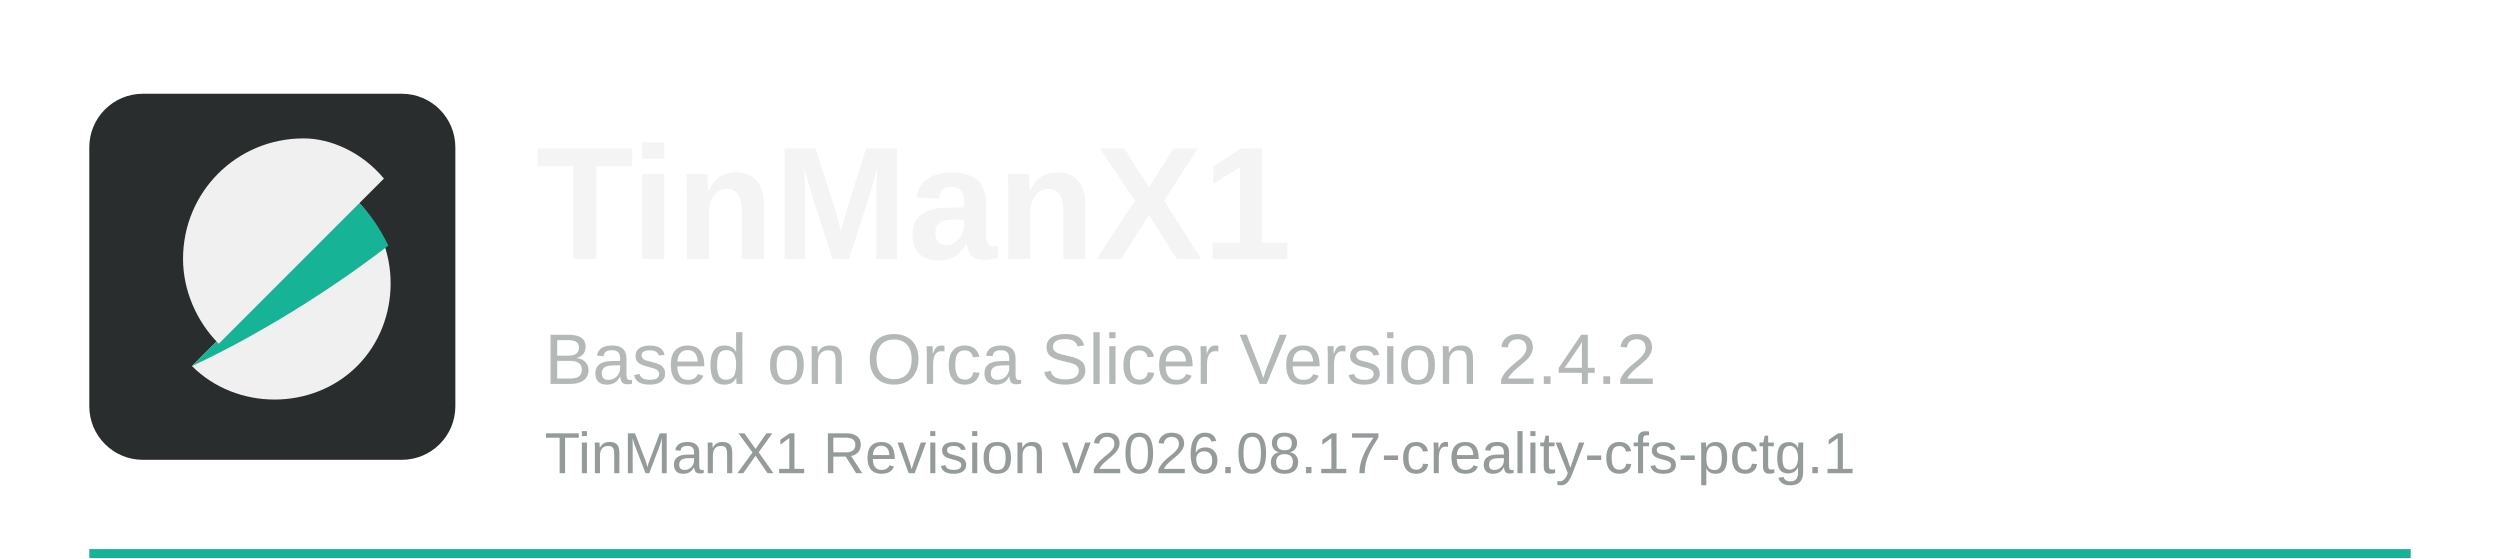
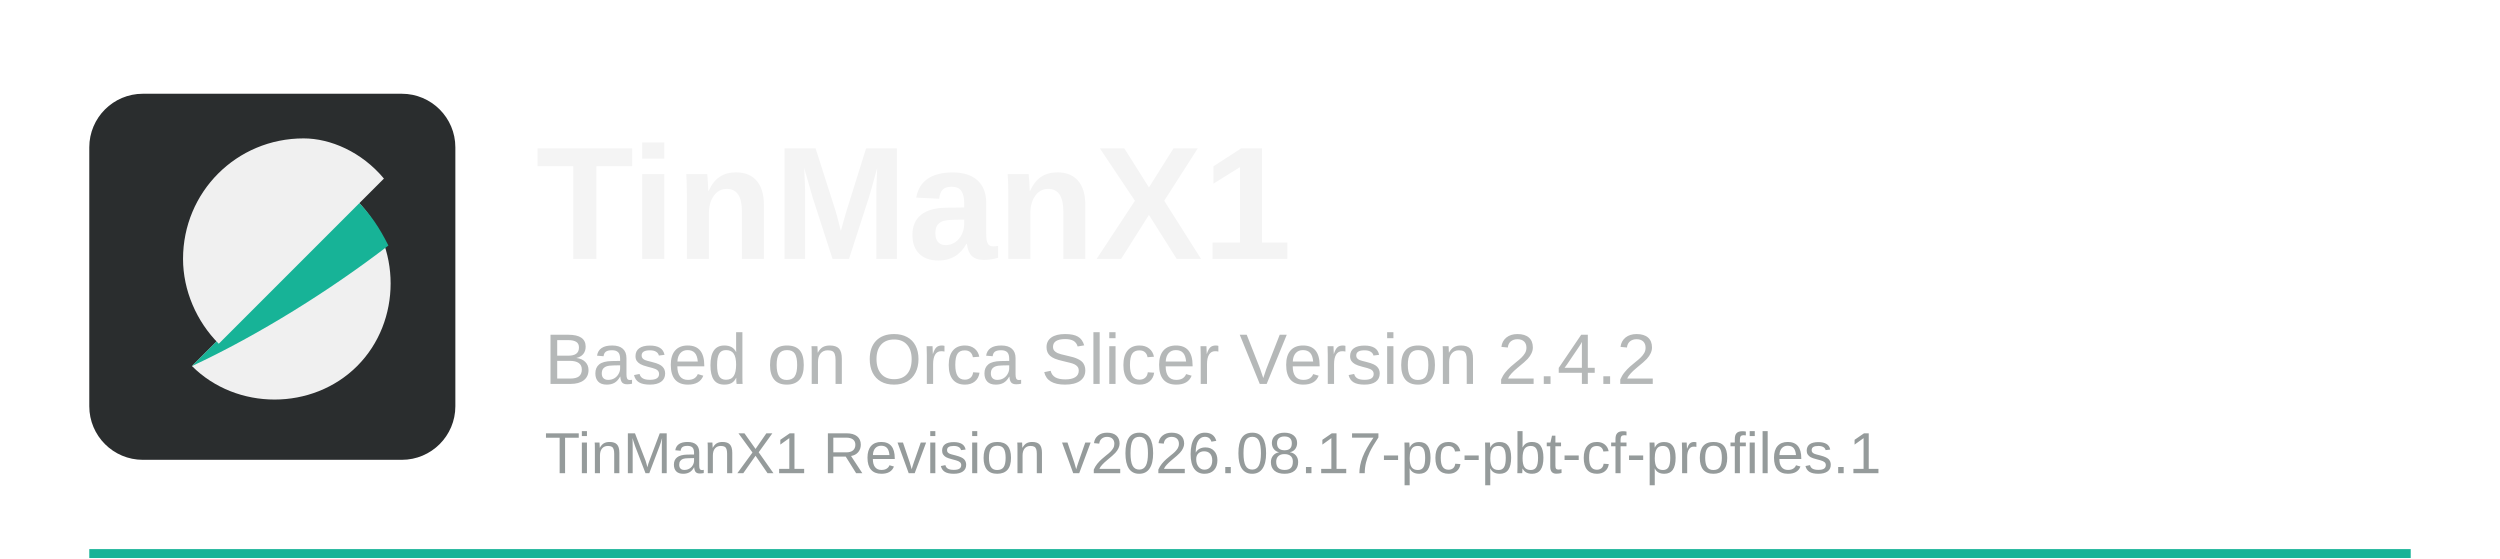
<svg xmlns="http://www.w3.org/2000/svg" width="560" height="125" viewBox="0 0 560 125">
  <rect x="20" y="123" width="520" height="2" fill="#17b397" />
  <rect x="20" y="21" width="82" height="82" rx="12" fill="#2a2d2e" />
  <path d="M43 82c10 10 27 10 37 0s10-27 0-37L43 82z" fill="#f0f0f0" />
  <path d="M80 45L43 82c15-7 31-17 44-27-2-4-4-7-7-10z" fill="#17b397" />
  <path d="M68 31c-15 0-27 12-27 27 0 7 3 14 8 19l37-37c-5-6-12-9-18-9z" fill="#f0f0f0" />
  <text x="120" y="58" font-family="Arial, Helvetica, sans-serif" font-size="36" font-weight="700" fill="#f4f4f4">TinManX1</text>
  <text x="122" y="86" font-family="Arial, Helvetica, sans-serif" font-size="16" fill="#b5b8b8">Based on Orca Slicer Version 2.4.2</text>
-   <text x="122" y="106" font-family="Arial, Helvetica, sans-serif" font-size="13" fill="#959b9b">TinManX1 Revision v2026.08.17-creality-cfs-pctg.1</text>
+   <text x="122" y="106" font-family="Arial, Helvetica, sans-serif" font-size="13" fill="#959b9b">TinManX1 Revision v2026.08.17-pc-pbt-cf-profiles.1</text>
</svg>
